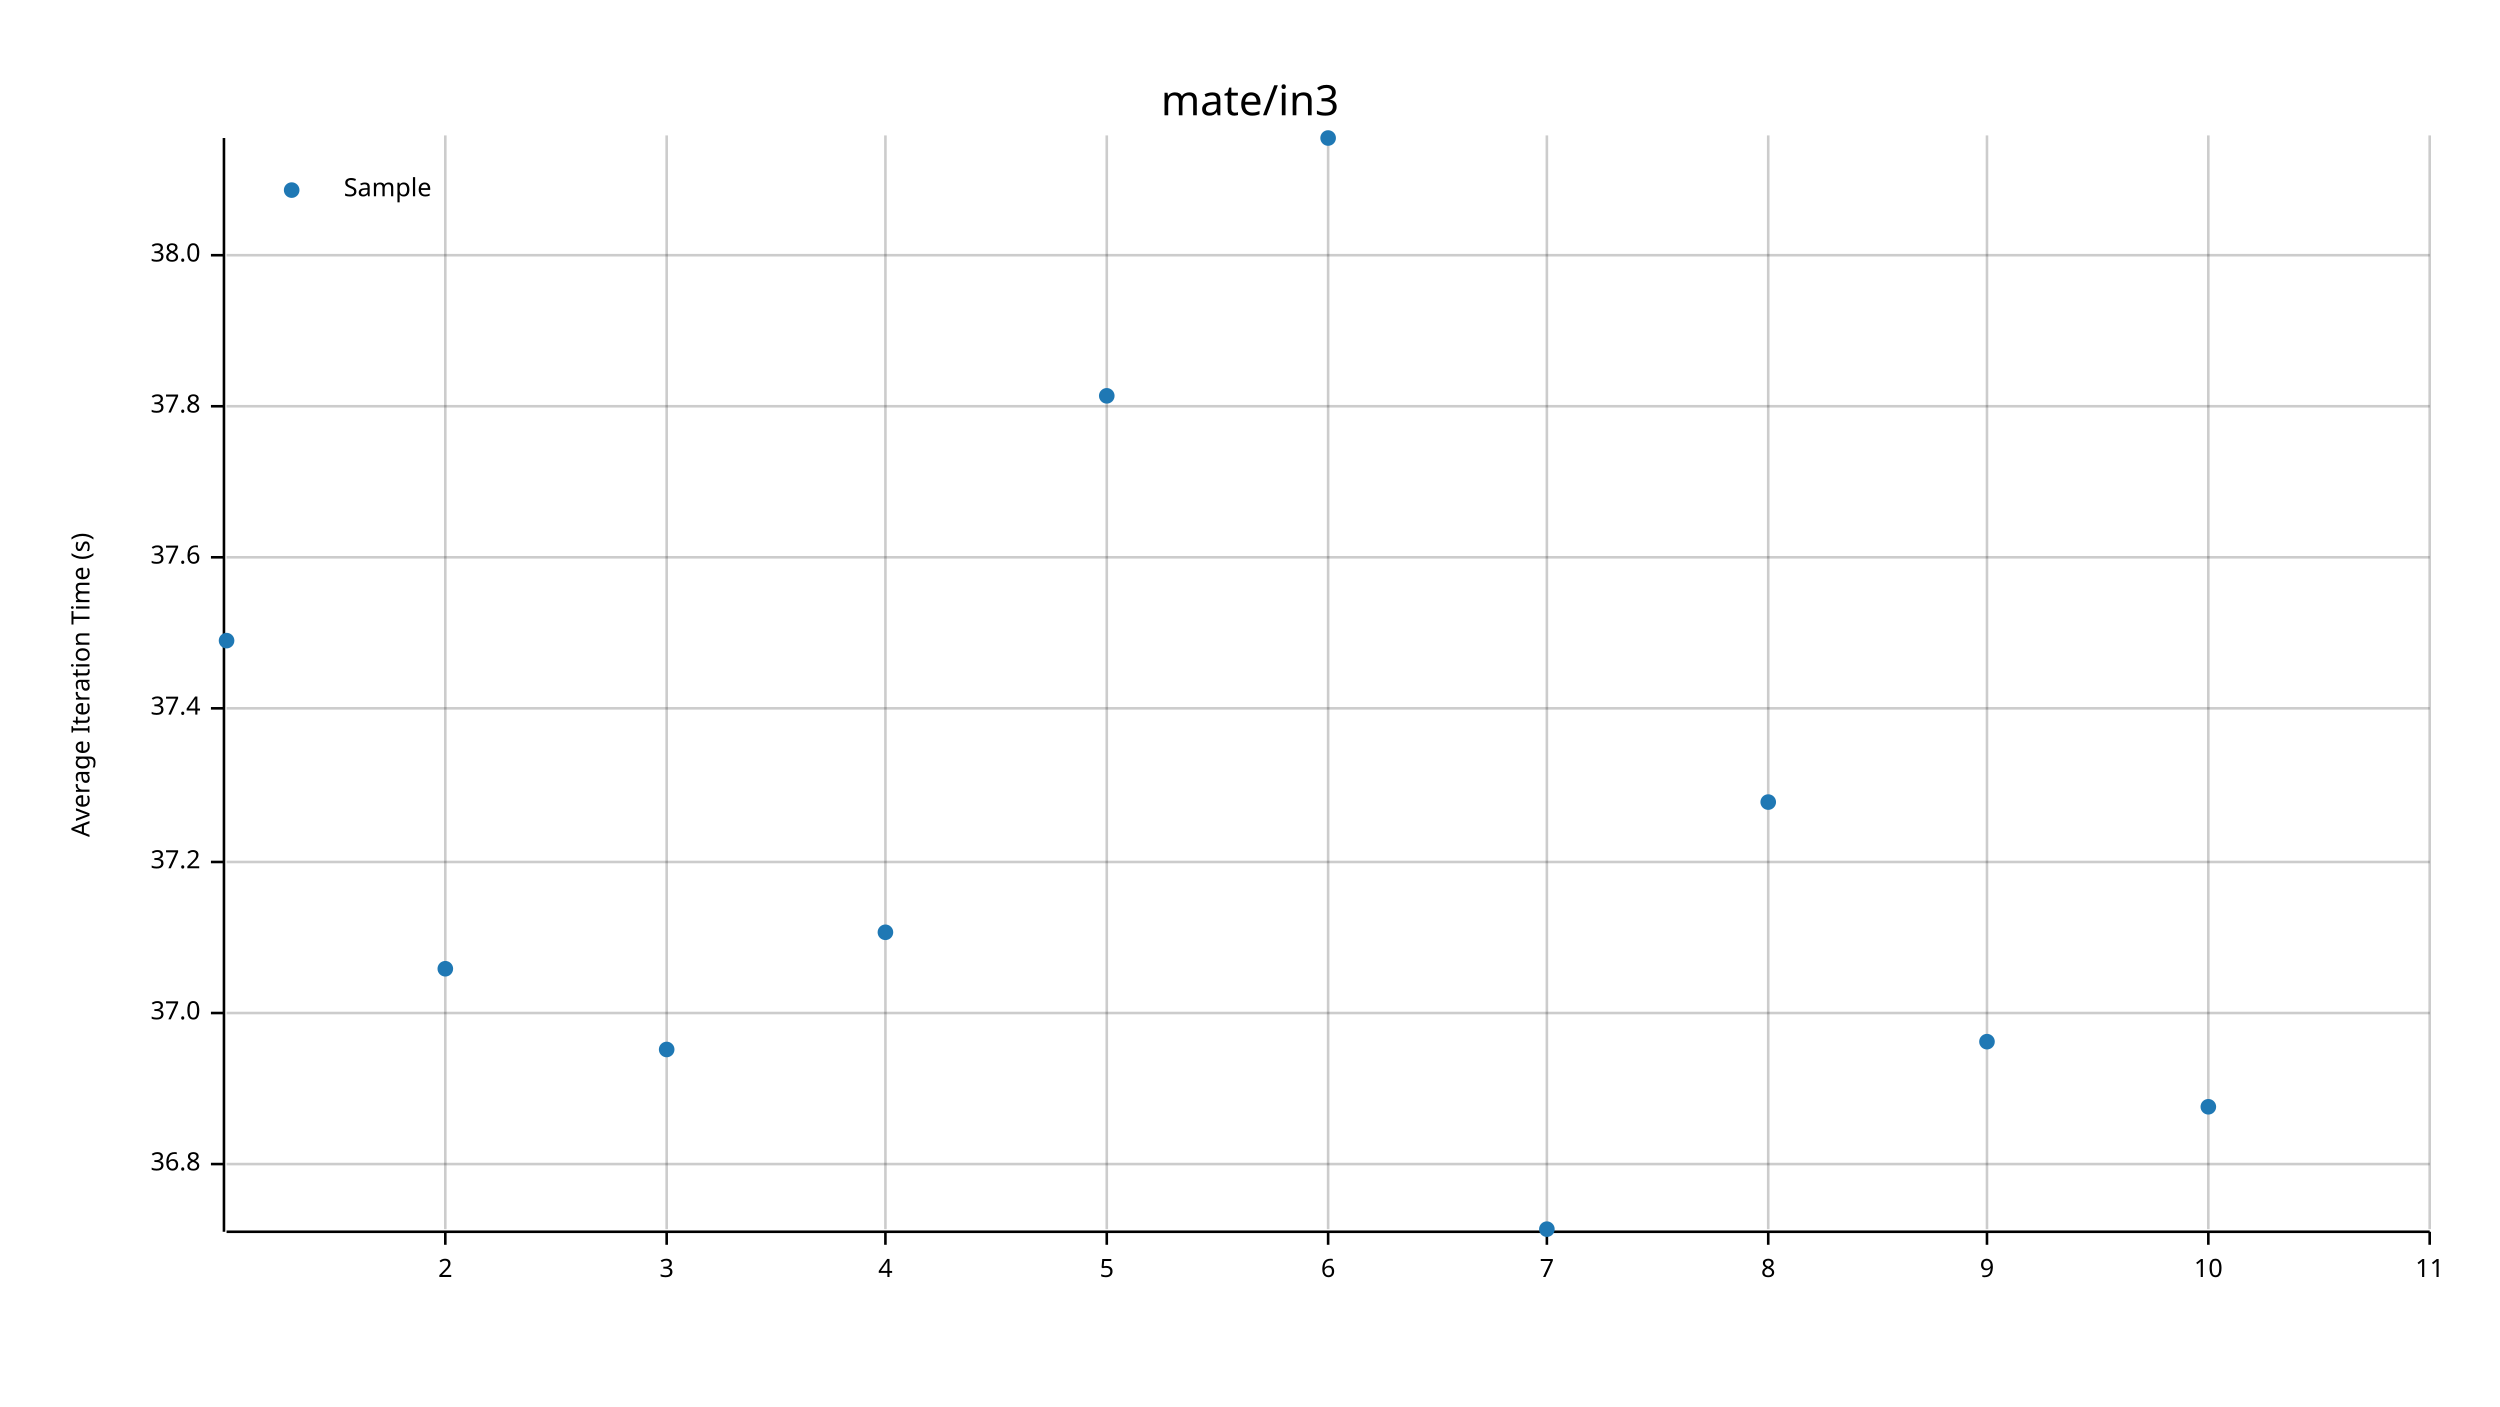
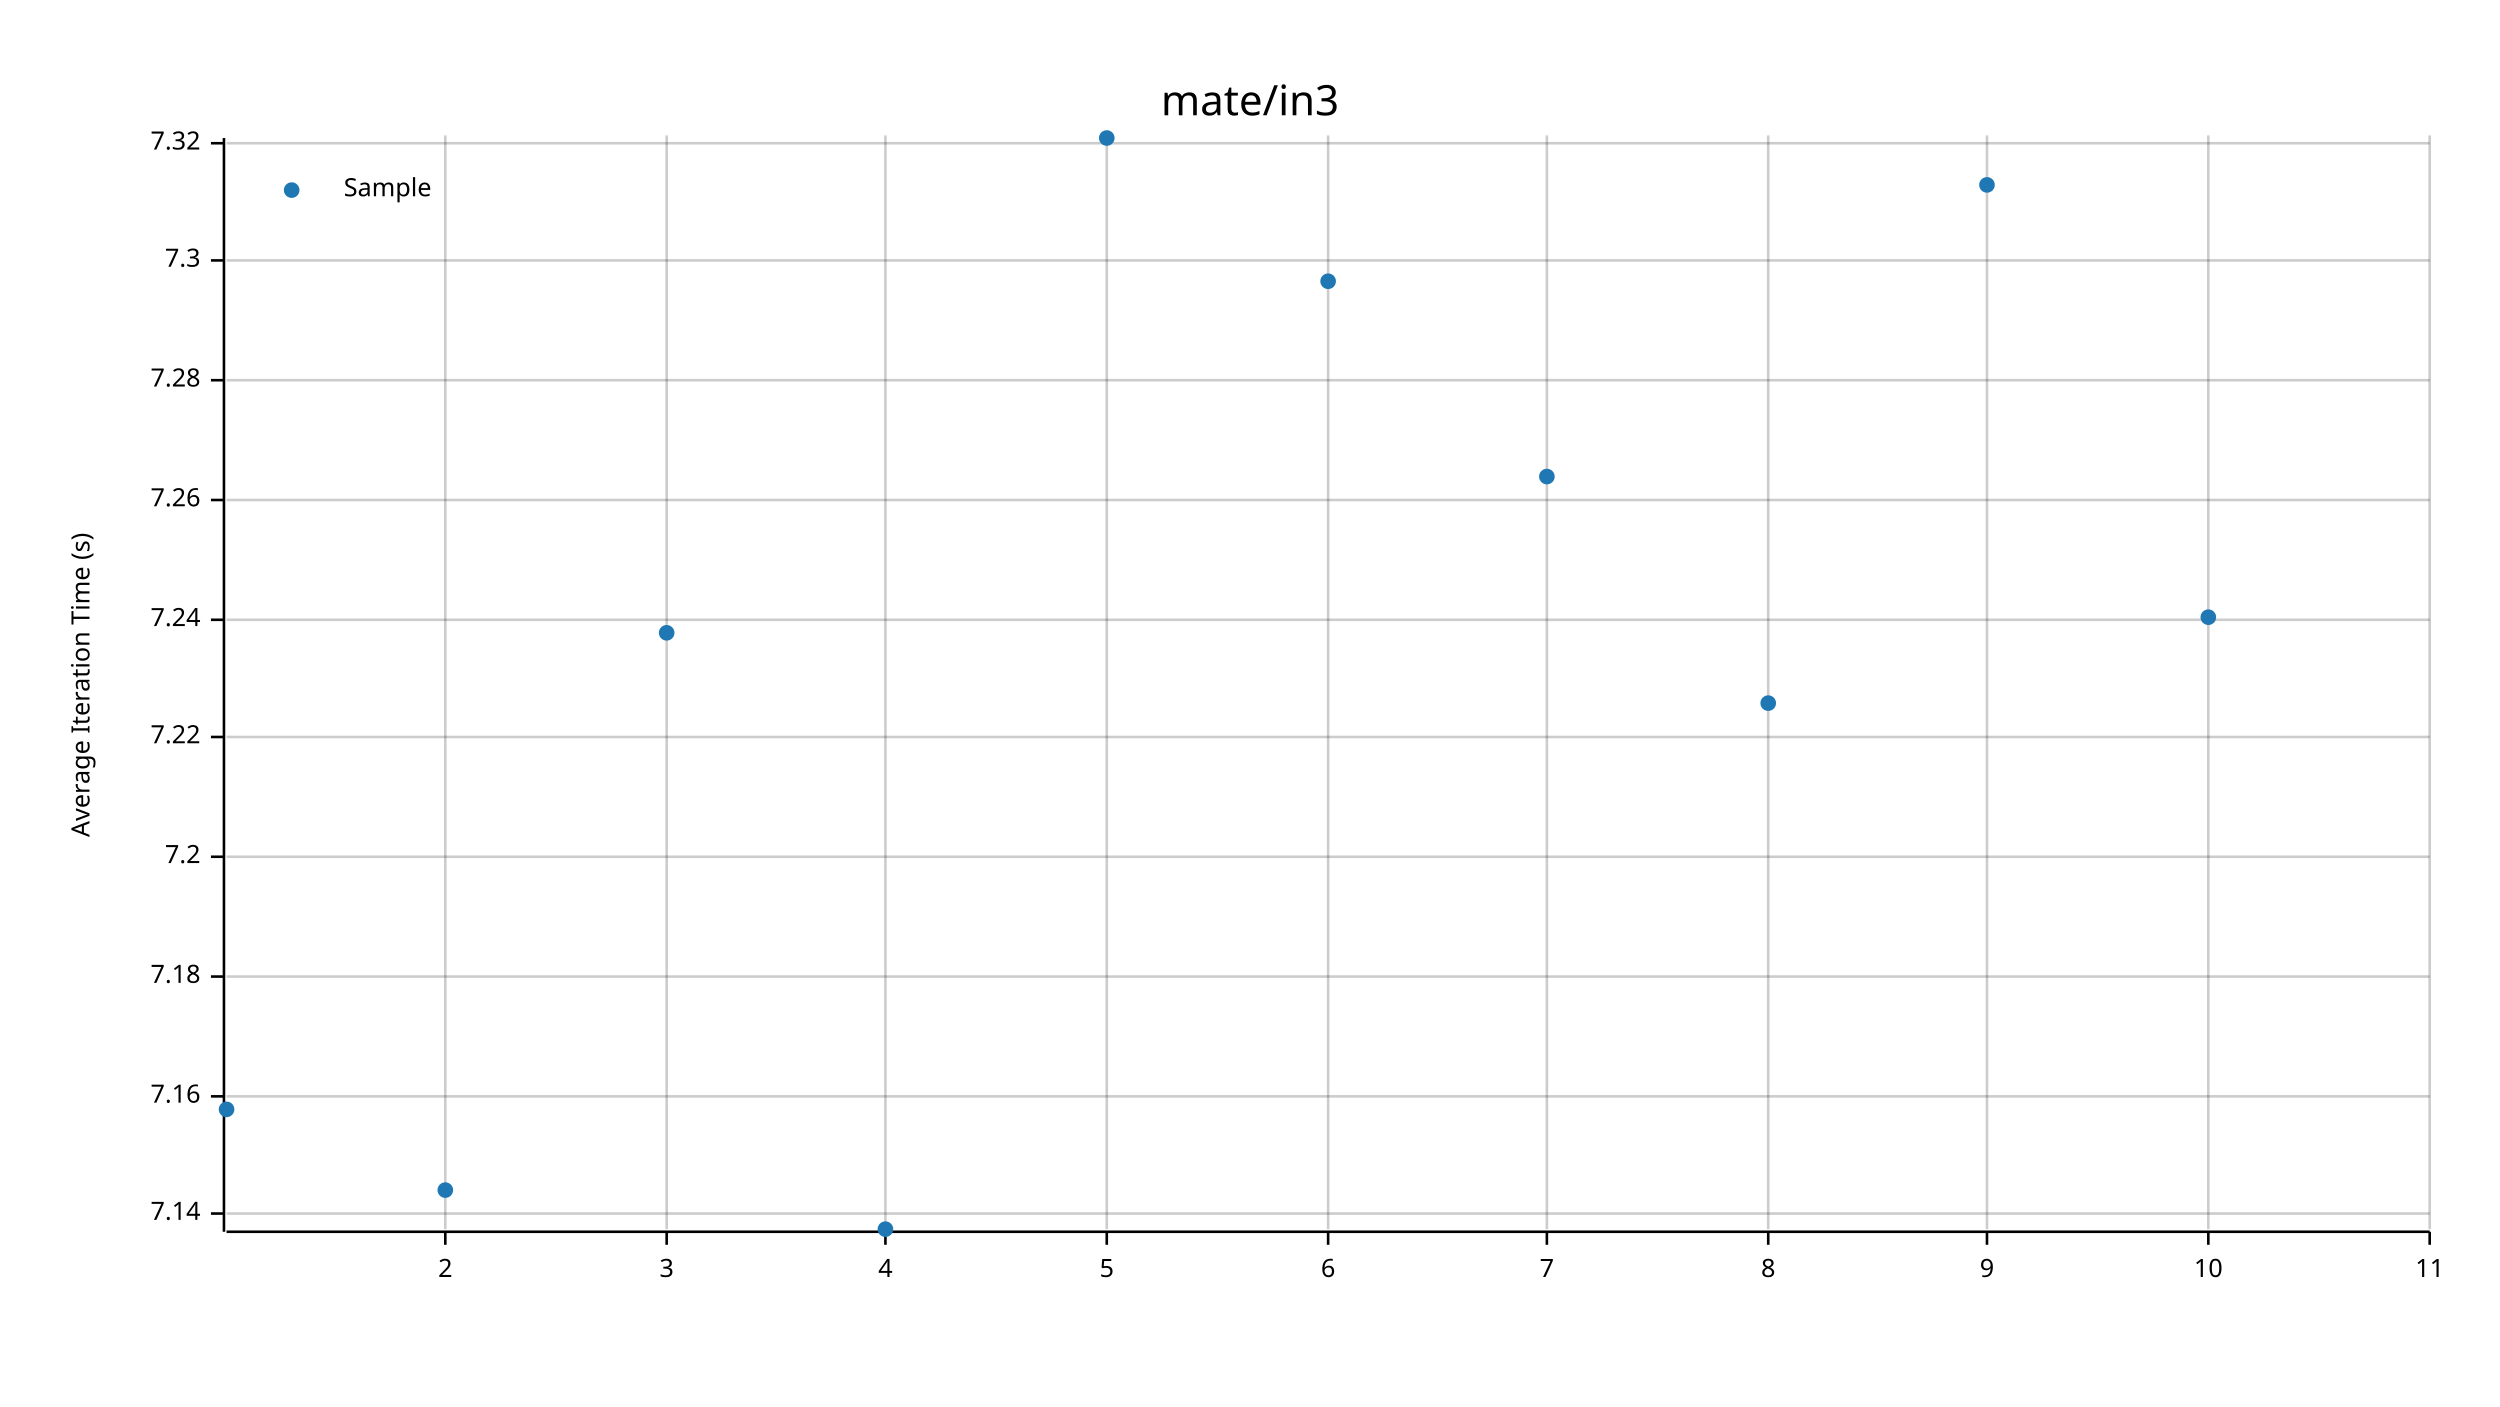
<svg xmlns="http://www.w3.org/2000/svg" width="960" height="540" viewBox="0 0 960 540">
  <text x="480" y="32" dy="0.76em" text-anchor="middle" font-family="sans-serif" font-size="16.129" opacity="1" fill="#000000">
mate/in3
</text>
  <text x="27" y="263" dy="0.76em" text-anchor="middle" font-family="sans-serif" font-size="9.677" opacity="1" fill="#000000" transform="rotate(270, 27, 263)">
Average Iteration Time (s)
</text>
  <line opacity="0.2" stroke="#000000" stroke-width="1" x1="171" y1="472" x2="171" y2="52" />
  <line opacity="0.2" stroke="#000000" stroke-width="1" x1="256" y1="472" x2="256" y2="52" />
  <line opacity="0.2" stroke="#000000" stroke-width="1" x1="340" y1="472" x2="340" y2="52" />
  <line opacity="0.2" stroke="#000000" stroke-width="1" x1="425" y1="472" x2="425" y2="52" />
  <line opacity="0.2" stroke="#000000" stroke-width="1" x1="510" y1="472" x2="510" y2="52" />
  <line opacity="0.2" stroke="#000000" stroke-width="1" x1="594" y1="472" x2="594" y2="52" />
  <line opacity="0.2" stroke="#000000" stroke-width="1" x1="679" y1="472" x2="679" y2="52" />
  <line opacity="0.2" stroke="#000000" stroke-width="1" x1="763" y1="472" x2="763" y2="52" />
  <line opacity="0.2" stroke="#000000" stroke-width="1" x1="848" y1="472" x2="848" y2="52" />
  <line opacity="0.2" stroke="#000000" stroke-width="1" x1="933" y1="472" x2="933" y2="52" />
-   <line opacity="0.2" stroke="#000000" stroke-width="1" x1="87" y1="447" x2="933" y2="447" />
-   <line opacity="0.2" stroke="#000000" stroke-width="1" x1="87" y1="389" x2="933" y2="389" />
-   <line opacity="0.2" stroke="#000000" stroke-width="1" x1="87" y1="331" x2="933" y2="331" />
-   <line opacity="0.2" stroke="#000000" stroke-width="1" x1="87" y1="272" x2="933" y2="272" />
-   <line opacity="0.2" stroke="#000000" stroke-width="1" x1="87" y1="214" x2="933" y2="214" />
-   <line opacity="0.2" stroke="#000000" stroke-width="1" x1="87" y1="156" x2="933" y2="156" />
-   <line opacity="0.2" stroke="#000000" stroke-width="1" x1="87" y1="98" x2="933" y2="98" />
+   <line opacity="0.2" stroke="#000000" stroke-width="1" x1="87" y1="466" x2="933" y2="466" />
+   <line opacity="0.2" stroke="#000000" stroke-width="1" x1="87" y1="421" x2="933" y2="421" />
+   <line opacity="0.2" stroke="#000000" stroke-width="1" x1="87" y1="375" x2="933" y2="375" />
+   <line opacity="0.2" stroke="#000000" stroke-width="1" x1="87" y1="329" x2="933" y2="329" />
+   <line opacity="0.2" stroke="#000000" stroke-width="1" x1="87" y1="283" x2="933" y2="283" />
+   <line opacity="0.2" stroke="#000000" stroke-width="1" x1="87" y1="238" x2="933" y2="238" />
+   <line opacity="0.2" stroke="#000000" stroke-width="1" x1="87" y1="192" x2="933" y2="192" />
+   <line opacity="0.2" stroke="#000000" stroke-width="1" x1="87" y1="146" x2="933" y2="146" />
+   <line opacity="0.2" stroke="#000000" stroke-width="1" x1="87" y1="100" x2="933" y2="100" />
+   <line opacity="0.2" stroke="#000000" stroke-width="1" x1="87" y1="55" x2="933" y2="55" />
  <polyline fill="none" opacity="1" stroke="#000000" stroke-width="1" points="86,53 86,473 " />
-   <text x="77" y="447" dy="0.5ex" text-anchor="end" font-family="sans-serif" font-size="9.677" opacity="1" fill="#000000">
- 36.8
+   <text x="77" y="466" dy="0.5ex" text-anchor="end" font-family="sans-serif" font-size="9.677" opacity="1" fill="#000000">
+ 7.14
</text>
-   <polyline fill="none" opacity="1" stroke="#000000" stroke-width="1" points="81,447 86,447 " />
-   <text x="77" y="389" dy="0.5ex" text-anchor="end" font-family="sans-serif" font-size="9.677" opacity="1" fill="#000000">
- 37.0
+   <polyline fill="none" opacity="1" stroke="#000000" stroke-width="1" points="81,466 86,466 " />
+   <text x="77" y="421" dy="0.5ex" text-anchor="end" font-family="sans-serif" font-size="9.677" opacity="1" fill="#000000">
+ 7.16
</text>
-   <polyline fill="none" opacity="1" stroke="#000000" stroke-width="1" points="81,389 86,389 " />
-   <text x="77" y="331" dy="0.5ex" text-anchor="end" font-family="sans-serif" font-size="9.677" opacity="1" fill="#000000">
- 37.2
+   <polyline fill="none" opacity="1" stroke="#000000" stroke-width="1" points="81,421 86,421 " />
+   <text x="77" y="375" dy="0.5ex" text-anchor="end" font-family="sans-serif" font-size="9.677" opacity="1" fill="#000000">
+ 7.18
</text>
-   <polyline fill="none" opacity="1" stroke="#000000" stroke-width="1" points="81,331 86,331 " />
-   <text x="77" y="272" dy="0.5ex" text-anchor="end" font-family="sans-serif" font-size="9.677" opacity="1" fill="#000000">
- 37.4
+   <polyline fill="none" opacity="1" stroke="#000000" stroke-width="1" points="81,375 86,375 " />
+   <text x="77" y="329" dy="0.5ex" text-anchor="end" font-family="sans-serif" font-size="9.677" opacity="1" fill="#000000">
+ 7.2
</text>
-   <polyline fill="none" opacity="1" stroke="#000000" stroke-width="1" points="81,272 86,272 " />
-   <text x="77" y="214" dy="0.5ex" text-anchor="end" font-family="sans-serif" font-size="9.677" opacity="1" fill="#000000">
- 37.6
+   <polyline fill="none" opacity="1" stroke="#000000" stroke-width="1" points="81,329 86,329 " />
+   <text x="77" y="283" dy="0.5ex" text-anchor="end" font-family="sans-serif" font-size="9.677" opacity="1" fill="#000000">
+ 7.22
</text>
-   <polyline fill="none" opacity="1" stroke="#000000" stroke-width="1" points="81,214 86,214 " />
-   <text x="77" y="156" dy="0.5ex" text-anchor="end" font-family="sans-serif" font-size="9.677" opacity="1" fill="#000000">
- 37.8
+   <polyline fill="none" opacity="1" stroke="#000000" stroke-width="1" points="81,283 86,283 " />
+   <text x="77" y="238" dy="0.5ex" text-anchor="end" font-family="sans-serif" font-size="9.677" opacity="1" fill="#000000">
+ 7.24
</text>
-   <polyline fill="none" opacity="1" stroke="#000000" stroke-width="1" points="81,156 86,156 " />
-   <text x="77" y="98" dy="0.5ex" text-anchor="end" font-family="sans-serif" font-size="9.677" opacity="1" fill="#000000">
- 38.0
+   <polyline fill="none" opacity="1" stroke="#000000" stroke-width="1" points="81,238 86,238 " />
+   <text x="77" y="192" dy="0.5ex" text-anchor="end" font-family="sans-serif" font-size="9.677" opacity="1" fill="#000000">
+ 7.26
</text>
-   <polyline fill="none" opacity="1" stroke="#000000" stroke-width="1" points="81,98 86,98 " />
+   <polyline fill="none" opacity="1" stroke="#000000" stroke-width="1" points="81,192 86,192 " />
+   <text x="77" y="146" dy="0.5ex" text-anchor="end" font-family="sans-serif" font-size="9.677" opacity="1" fill="#000000">
+ 7.28
+ </text>
+   <polyline fill="none" opacity="1" stroke="#000000" stroke-width="1" points="81,146 86,146 " />
+   <text x="77" y="100" dy="0.5ex" text-anchor="end" font-family="sans-serif" font-size="9.677" opacity="1" fill="#000000">
+ 7.3
+ </text>
+   <polyline fill="none" opacity="1" stroke="#000000" stroke-width="1" points="81,100 86,100 " />
+   <text x="77" y="55" dy="0.5ex" text-anchor="end" font-family="sans-serif" font-size="9.677" opacity="1" fill="#000000">
+ 7.32
+ </text>
+   <polyline fill="none" opacity="1" stroke="#000000" stroke-width="1" points="81,55 86,55 " />
  <polyline fill="none" opacity="1" stroke="#000000" stroke-width="1" points="87,473 933,473 " />
  <text x="171" y="483" dy="0.76em" text-anchor="middle" font-family="sans-serif" font-size="9.677" opacity="1" fill="#000000">
2
</text>
  <polyline fill="none" opacity="1" stroke="#000000" stroke-width="1" points="171,473 171,478 " />
  <text x="256" y="483" dy="0.76em" text-anchor="middle" font-family="sans-serif" font-size="9.677" opacity="1" fill="#000000">
3
</text>
  <polyline fill="none" opacity="1" stroke="#000000" stroke-width="1" points="256,473 256,478 " />
  <text x="340" y="483" dy="0.76em" text-anchor="middle" font-family="sans-serif" font-size="9.677" opacity="1" fill="#000000">
4
</text>
  <polyline fill="none" opacity="1" stroke="#000000" stroke-width="1" points="340,473 340,478 " />
  <text x="425" y="483" dy="0.76em" text-anchor="middle" font-family="sans-serif" font-size="9.677" opacity="1" fill="#000000">
5
</text>
  <polyline fill="none" opacity="1" stroke="#000000" stroke-width="1" points="425,473 425,478 " />
  <text x="510" y="483" dy="0.76em" text-anchor="middle" font-family="sans-serif" font-size="9.677" opacity="1" fill="#000000">
6
</text>
  <polyline fill="none" opacity="1" stroke="#000000" stroke-width="1" points="510,473 510,478 " />
  <text x="594" y="483" dy="0.76em" text-anchor="middle" font-family="sans-serif" font-size="9.677" opacity="1" fill="#000000">
7
</text>
  <polyline fill="none" opacity="1" stroke="#000000" stroke-width="1" points="594,473 594,478 " />
  <text x="679" y="483" dy="0.76em" text-anchor="middle" font-family="sans-serif" font-size="9.677" opacity="1" fill="#000000">
8
</text>
  <polyline fill="none" opacity="1" stroke="#000000" stroke-width="1" points="679,473 679,478 " />
  <text x="763" y="483" dy="0.76em" text-anchor="middle" font-family="sans-serif" font-size="9.677" opacity="1" fill="#000000">
9
</text>
  <polyline fill="none" opacity="1" stroke="#000000" stroke-width="1" points="763,473 763,478 " />
  <text x="848" y="483" dy="0.76em" text-anchor="middle" font-family="sans-serif" font-size="9.677" opacity="1" fill="#000000">
10
</text>
  <polyline fill="none" opacity="1" stroke="#000000" stroke-width="1" points="848,473 848,478 " />
  <text x="933" y="483" dy="0.76em" text-anchor="middle" font-family="sans-serif" font-size="9.677" opacity="1" fill="#000000">
11
</text>
  <polyline fill="none" opacity="1" stroke="#000000" stroke-width="1" points="933,473 933,478 " />
-   <circle cx="87" cy="246" r="3" opacity="1" fill="#1F78B4" stroke="none" />
-   <circle cx="171" cy="372" r="3" opacity="1" fill="#1F78B4" stroke="none" />
-   <circle cx="256" cy="403" r="3" opacity="1" fill="#1F78B4" stroke="none" />
-   <circle cx="340" cy="358" r="3" opacity="1" fill="#1F78B4" stroke="none" />
-   <circle cx="425" cy="152" r="3" opacity="1" fill="#1F78B4" stroke="none" />
-   <circle cx="510" cy="53" r="3" opacity="1" fill="#1F78B4" stroke="none" />
-   <circle cx="594" cy="472" r="3" opacity="1" fill="#1F78B4" stroke="none" />
-   <circle cx="679" cy="308" r="3" opacity="1" fill="#1F78B4" stroke="none" />
-   <circle cx="763" cy="400" r="3" opacity="1" fill="#1F78B4" stroke="none" />
-   <circle cx="848" cy="425" r="3" opacity="1" fill="#1F78B4" stroke="none" />
+   <circle cx="87" cy="426" r="3" opacity="1" fill="#1F78B4" stroke="none" />
+   <circle cx="171" cy="457" r="3" opacity="1" fill="#1F78B4" stroke="none" />
+   <circle cx="256" cy="243" r="3" opacity="1" fill="#1F78B4" stroke="none" />
+   <circle cx="340" cy="472" r="3" opacity="1" fill="#1F78B4" stroke="none" />
+   <circle cx="425" cy="53" r="3" opacity="1" fill="#1F78B4" stroke="none" />
+   <circle cx="510" cy="108" r="3" opacity="1" fill="#1F78B4" stroke="none" />
+   <circle cx="594" cy="183" r="3" opacity="1" fill="#1F78B4" stroke="none" />
+   <circle cx="679" cy="270" r="3" opacity="1" fill="#1F78B4" stroke="none" />
+   <circle cx="763" cy="71" r="3" opacity="1" fill="#1F78B4" stroke="none" />
+   <circle cx="848" cy="237" r="3" opacity="1" fill="#1F78B4" stroke="none" />
  <text x="132" y="68" dy="0.76em" text-anchor="start" font-family="sans-serif" font-size="9.677" opacity="1" fill="#000000">
Sample
</text>
  <circle cx="112" cy="73" r="3" opacity="1" fill="#1F78B4" stroke="none" />
</svg>
